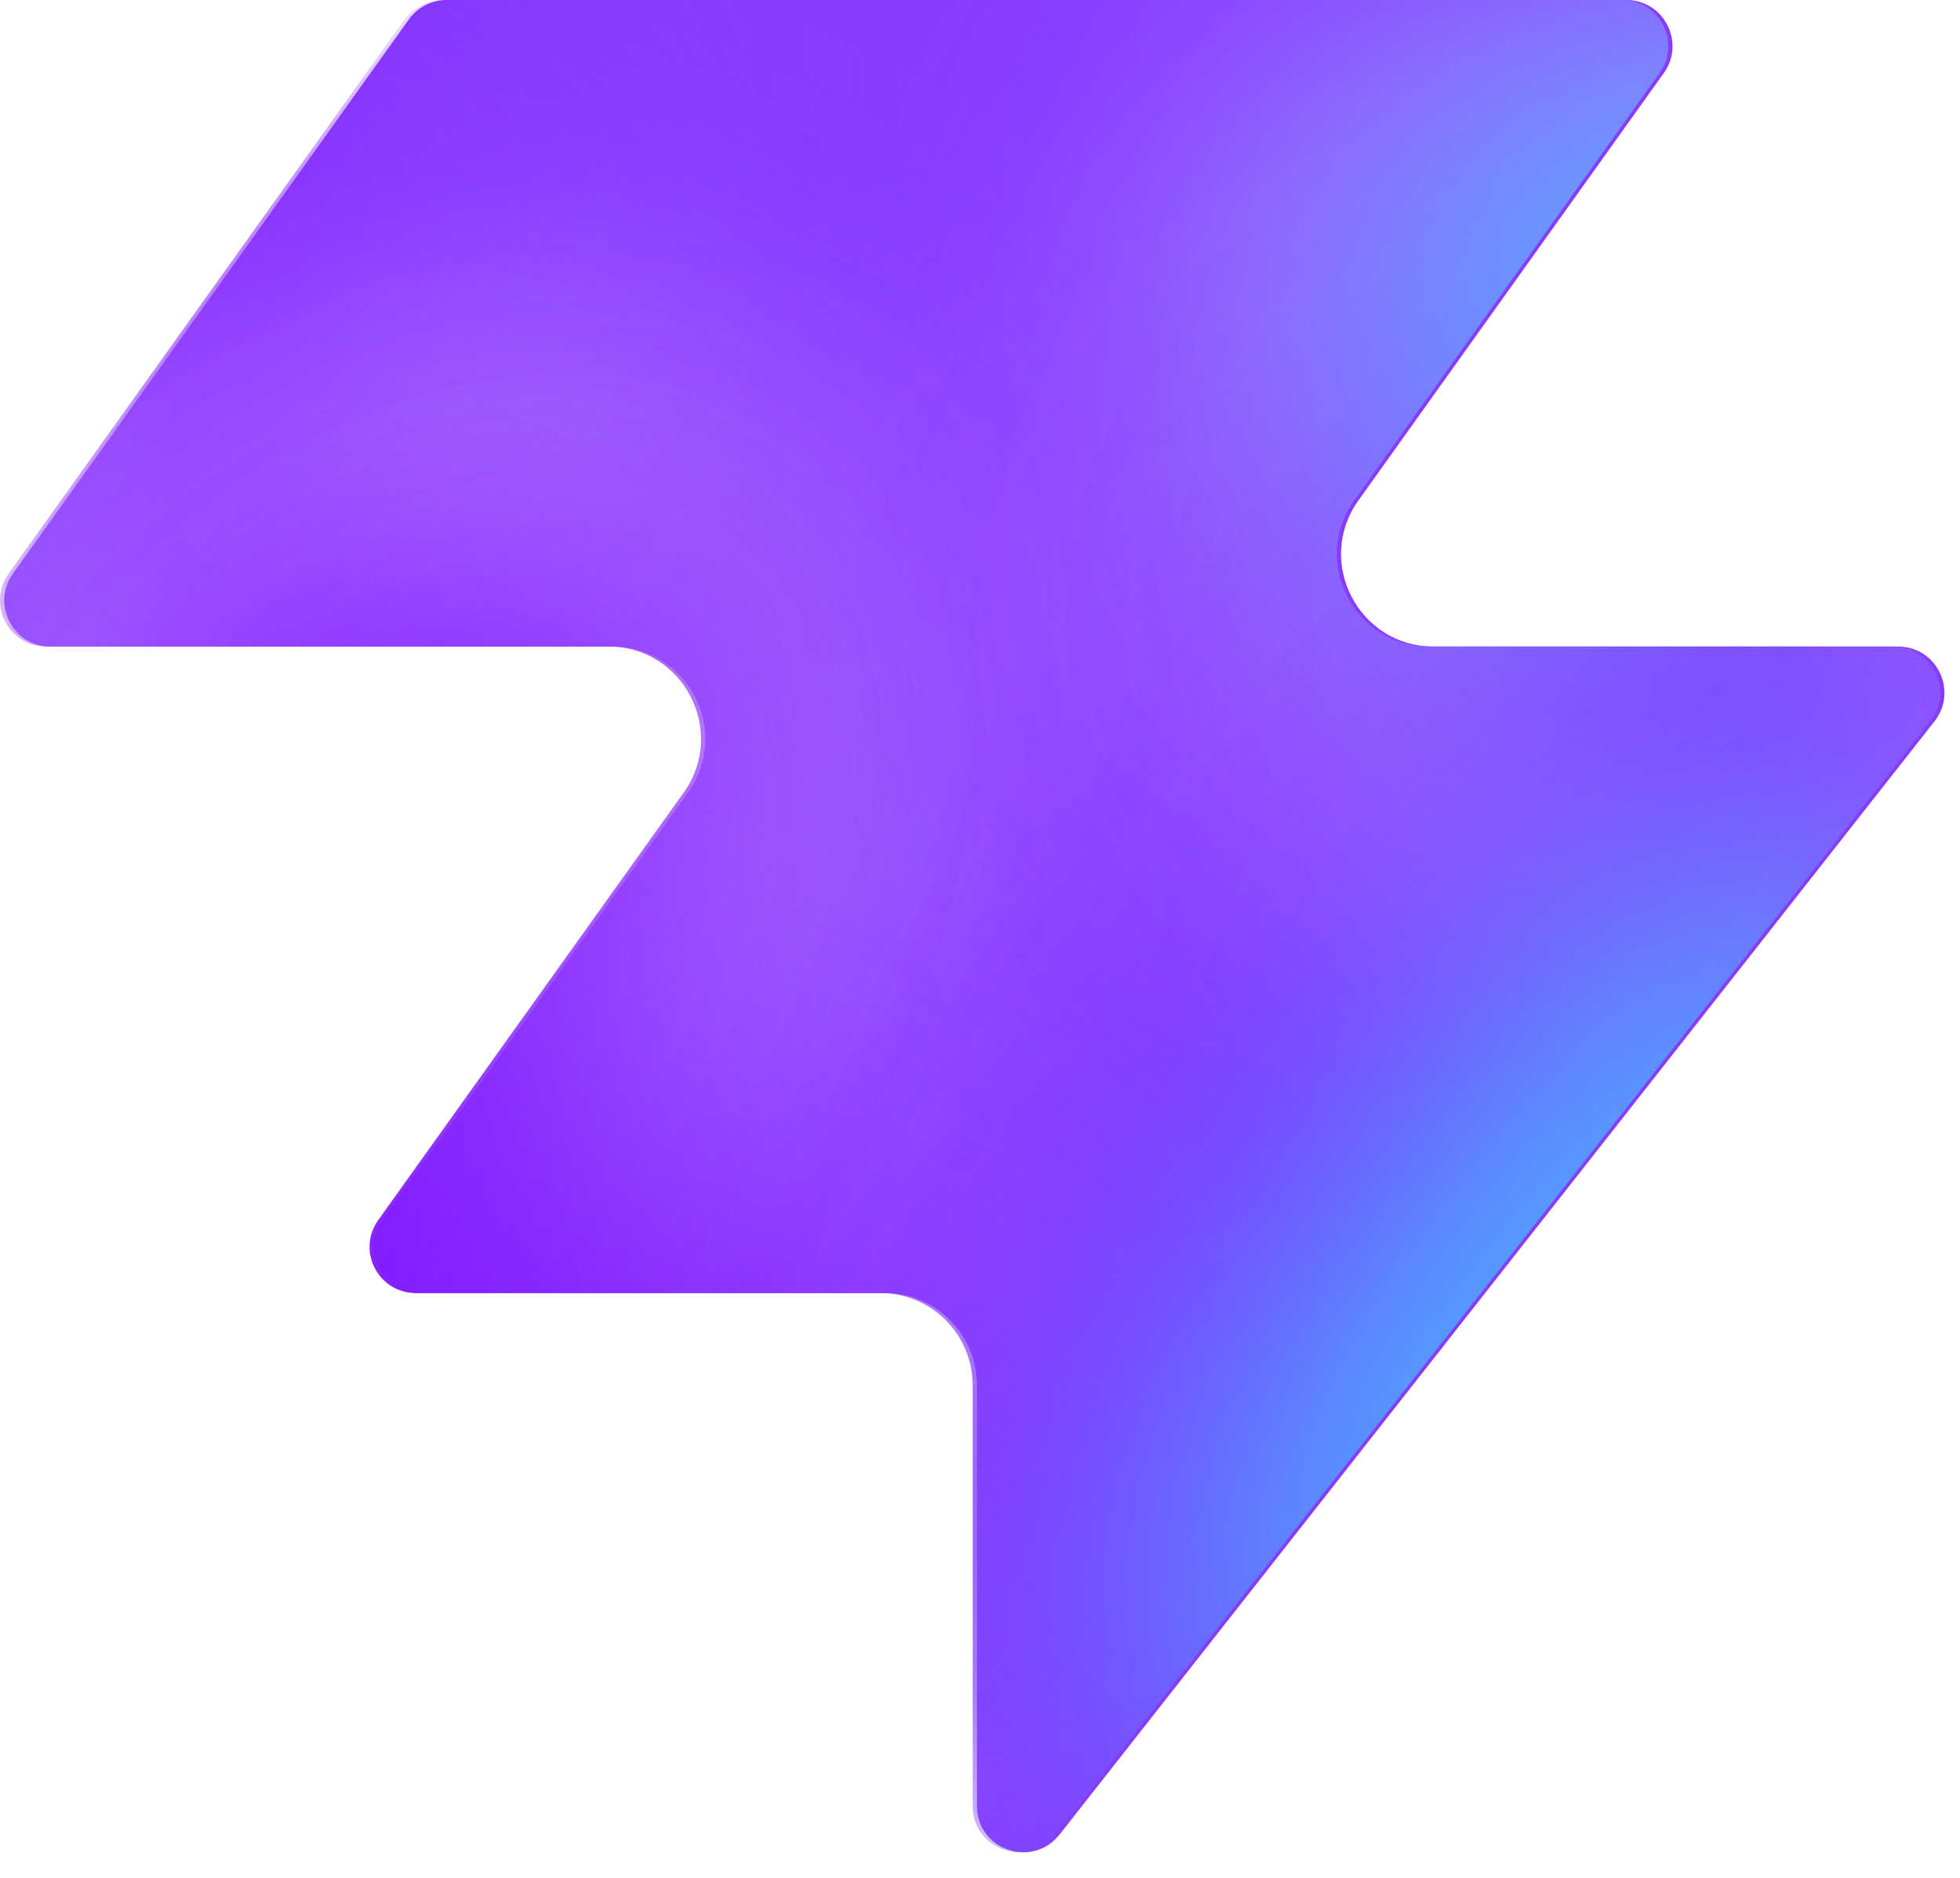
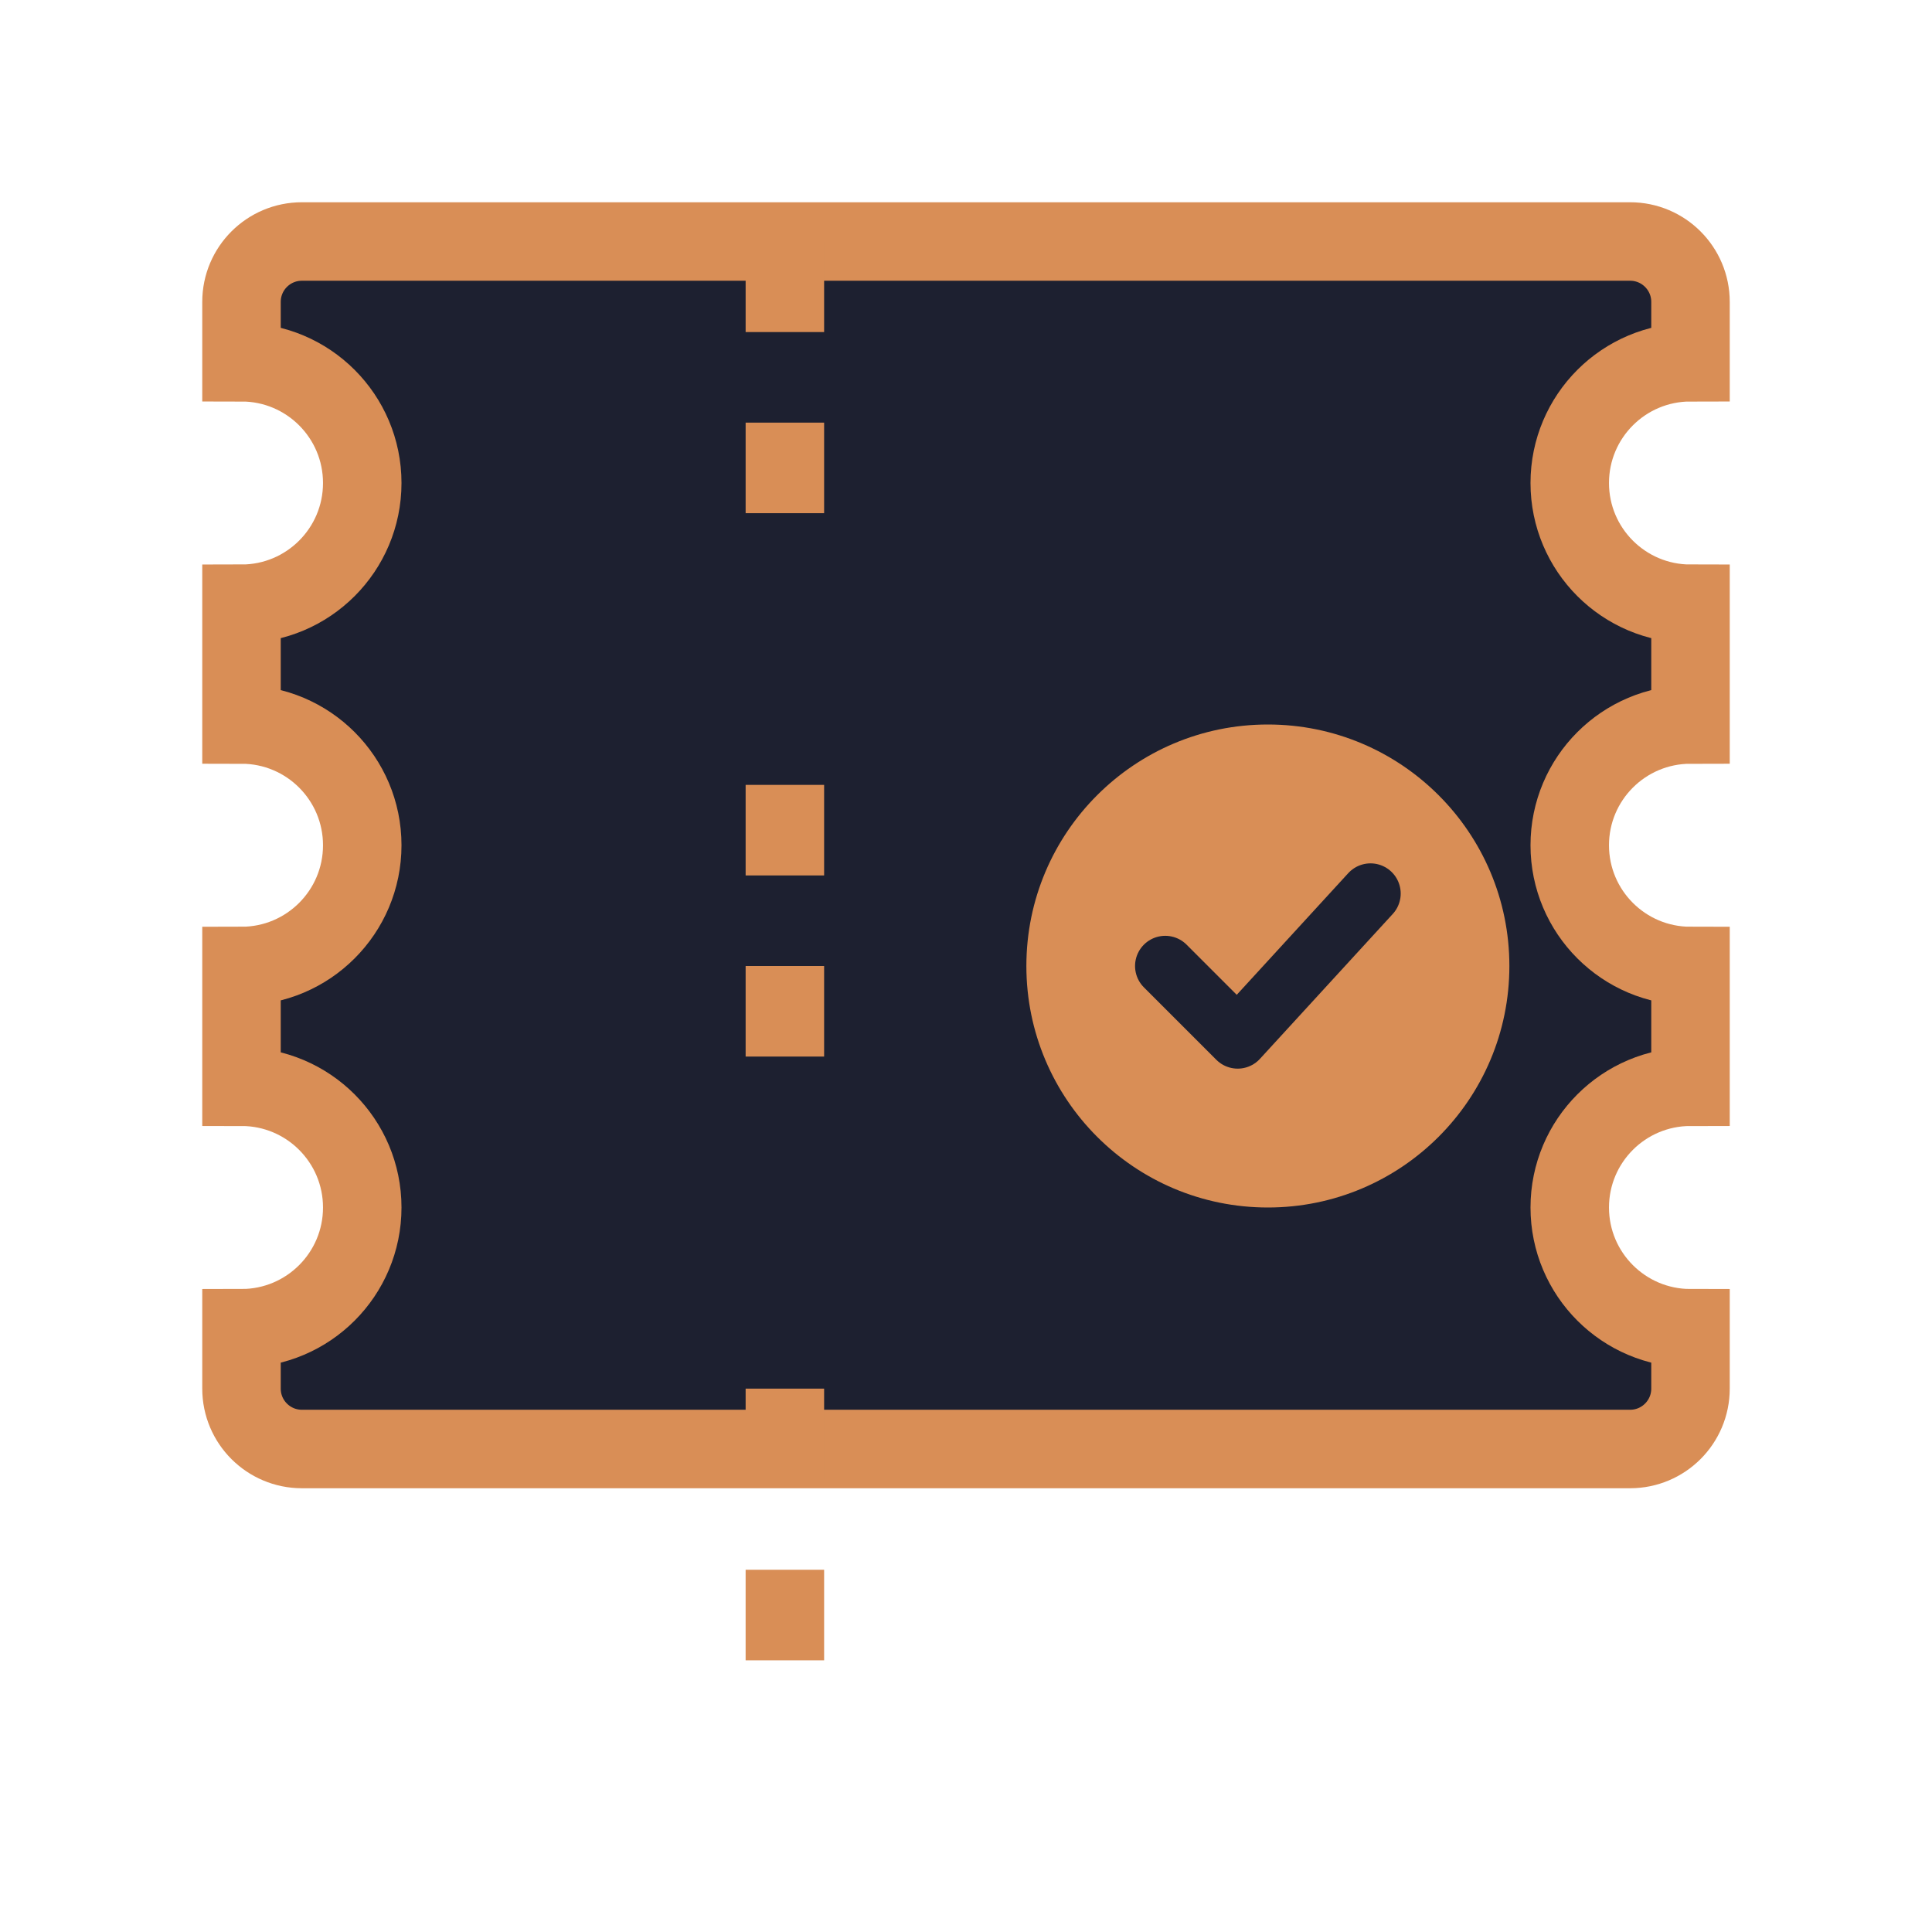
- <svg xmlns="http://www.w3.org/2000/svg" width="48" height="46" fill="none" viewBox="0 0 48 46">
-   <path fill="#863bff" d="M25.946 44.938c-.664.845-2.021.375-2.021-.698V33.937a2.26 2.26 0 0 0-2.262-2.262H10.287c-.92 0-1.456-1.04-.92-1.788l7.48-10.471c1.07-1.497 0-3.578-1.842-3.578H1.237c-.92 0-1.456-1.04-.92-1.788L10.013.474c.214-.297.556-.474.92-.474h28.894c.92 0 1.456 1.04.92 1.788l-7.48 10.471c-1.07 1.498 0 3.579 1.842 3.579h11.377c.943 0 1.473 1.088.89 1.83L25.947 44.94z" style="fill:#863bff;fill:color(display-p3 .525 .23 1);fill-opacity:1" />
-   <mask id="a" width="48" height="46" x="0" y="0" maskUnits="userSpaceOnUse" style="mask-type:alpha">
-     <path fill="#000" d="M25.842 44.938c-.664.844-2.021.375-2.021-.698V33.937a2.26 2.26 0 0 0-2.262-2.262H10.183c-.92 0-1.456-1.04-.92-1.788l7.48-10.471c1.07-1.498 0-3.579-1.842-3.579H1.133c-.92 0-1.456-1.04-.92-1.787L9.91.473c.214-.297.556-.474.92-.474h28.894c.92 0 1.456 1.04.92 1.788l-7.48 10.471c-1.07 1.498 0 3.578 1.842 3.578h11.377c.943 0 1.473 1.088.89 1.832L25.843 44.94z" style="fill:#000;fill-opacity:1" />
-   </mask>
-   <g mask="url(#a)">
-     <g filter="url(#b)">
-       <ellipse cx="5.508" cy="14.704" fill="#ede6ff" rx="5.508" ry="14.704" style="fill:#ede6ff;fill:color(display-p3 .927 .903 1);fill-opacity:1" transform="matrix(.00324 1 1 -.00324 -4.47 31.516)" />
-     </g>
-     <g filter="url(#c)">
-       <ellipse cx="10.399" cy="29.851" fill="#ede6ff" rx="10.399" ry="29.851" style="fill:#ede6ff;fill:color(display-p3 .927 .903 1);fill-opacity:1" transform="matrix(.00324 1 1 -.00324 -39.328 7.883)" />
-     </g>
-     <g filter="url(#d)">
-       <ellipse cx="5.508" cy="30.487" fill="#7e14ff" rx="5.508" ry="30.487" style="fill:#7e14ff;fill:color(display-p3 .492 .077 1);fill-opacity:1" transform="rotate(89.814 -25.913 -14.639)scale(1 -1)" />
-     </g>
-     <g filter="url(#e)">
-       <ellipse cx="5.508" cy="30.599" fill="#7e14ff" rx="5.508" ry="30.599" style="fill:#7e14ff;fill:color(display-p3 .492 .077 1);fill-opacity:1" transform="rotate(89.814 -32.644 -3.334)scale(1 -1)" />
-     </g>
-     <g filter="url(#f)">
-       <ellipse cx="5.508" cy="30.599" fill="#7e14ff" rx="5.508" ry="30.599" style="fill:#7e14ff;fill:color(display-p3 .492 .077 1);fill-opacity:1" transform="matrix(.00324 1 1 -.00324 -34.34 30.47)" />
-     </g>
-     <g filter="url(#g)">
-       <ellipse cx="14.072" cy="22.078" fill="#ede6ff" rx="14.072" ry="22.078" style="fill:#ede6ff;fill:color(display-p3 .927 .903 1);fill-opacity:1" transform="rotate(93.35 24.506 48.493)scale(-1 1)" />
-     </g>
-     <g filter="url(#h)">
-       <ellipse cx="3.47" cy="21.501" fill="#7e14ff" rx="3.47" ry="21.501" style="fill:#7e14ff;fill:color(display-p3 .492 .077 1);fill-opacity:1" transform="rotate(89.009 28.708 47.59)scale(-1 1)" />
-     </g>
-     <g filter="url(#i)">
-       <ellipse cx="3.47" cy="21.501" fill="#7e14ff" rx="3.47" ry="21.501" style="fill:#7e14ff;fill:color(display-p3 .492 .077 1);fill-opacity:1" transform="rotate(89.009 28.708 47.59)scale(-1 1)" />
-     </g>
-     <g filter="url(#j)">
-       <ellipse cx=".387" cy="8.972" fill="#7e14ff" rx="4.407" ry="29.108" style="fill:#7e14ff;fill:color(display-p3 .492 .077 1);fill-opacity:1" transform="rotate(39.51 .387 8.972)" />
-     </g>
-     <g filter="url(#k)">
-       <ellipse cx="47.523" cy="-6.092" fill="#7e14ff" rx="4.407" ry="29.108" style="fill:#7e14ff;fill:color(display-p3 .492 .077 1);fill-opacity:1" transform="rotate(37.892 47.523 -6.092)" />
-     </g>
-     <g filter="url(#l)">
-       <ellipse cx="41.412" cy="6.333" fill="#47bfff" rx="5.971" ry="9.665" style="fill:#47bfff;fill:color(display-p3 .28 .748 1);fill-opacity:1" transform="rotate(37.892 41.412 6.333)" />
-     </g>
-     <g filter="url(#m)">
-       <ellipse cx="-1.879" cy="38.332" fill="#7e14ff" rx="4.407" ry="29.108" style="fill:#7e14ff;fill:color(display-p3 .492 .077 1);fill-opacity:1" transform="rotate(37.892 -1.88 38.332)" />
-     </g>
-     <g filter="url(#n)">
-       <ellipse cx="-1.879" cy="38.332" fill="#7e14ff" rx="4.407" ry="29.108" style="fill:#7e14ff;fill:color(display-p3 .492 .077 1);fill-opacity:1" transform="rotate(37.892 -1.88 38.332)" />
-     </g>
-     <g filter="url(#o)">
-       <ellipse cx="35.651" cy="29.907" fill="#7e14ff" rx="4.407" ry="29.108" style="fill:#7e14ff;fill:color(display-p3 .492 .077 1);fill-opacity:1" transform="rotate(37.892 35.651 29.907)" />
-     </g>
-     <g filter="url(#p)">
-       <ellipse cx="38.418" cy="32.4" fill="#47bfff" rx="5.971" ry="15.297" style="fill:#47bfff;fill:color(display-p3 .28 .748 1);fill-opacity:1" transform="rotate(37.892 38.418 32.4)" />
-     </g>
-   </g>
-   <defs>
-     <filter id="b" width="60.045" height="41.654" x="-19.77" y="16.149" color-interpolation-filters="sRGB" filterUnits="userSpaceOnUse">
-       <feFlood flood-opacity="0" result="BackgroundImageFix" />
-       <feBlend in="SourceGraphic" in2="BackgroundImageFix" result="shape" />
-       <feGaussianBlur result="effect1_foregroundBlur_2002_17158" stdDeviation="7.659" />
-     </filter>
-     <filter id="c" width="90.34" height="51.437" x="-54.613" y="-7.533" color-interpolation-filters="sRGB" filterUnits="userSpaceOnUse">
-       <feFlood flood-opacity="0" result="BackgroundImageFix" />
-       <feBlend in="SourceGraphic" in2="BackgroundImageFix" result="shape" />
-       <feGaussianBlur result="effect1_foregroundBlur_2002_17158" stdDeviation="7.659" />
-     </filter>
-     <filter id="d" width="79.355" height="29.4" x="-49.64" y="2.03" color-interpolation-filters="sRGB" filterUnits="userSpaceOnUse">
-       <feFlood flood-opacity="0" result="BackgroundImageFix" />
-       <feBlend in="SourceGraphic" in2="BackgroundImageFix" result="shape" />
-       <feGaussianBlur result="effect1_foregroundBlur_2002_17158" stdDeviation="4.596" />
-     </filter>
-     <filter id="e" width="79.579" height="29.4" x="-45.045" y="20.029" color-interpolation-filters="sRGB" filterUnits="userSpaceOnUse">
-       <feFlood flood-opacity="0" result="BackgroundImageFix" />
-       <feBlend in="SourceGraphic" in2="BackgroundImageFix" result="shape" />
-       <feGaussianBlur result="effect1_foregroundBlur_2002_17158" stdDeviation="4.596" />
-     </filter>
-     <filter id="f" width="79.579" height="29.4" x="-43.513" y="21.178" color-interpolation-filters="sRGB" filterUnits="userSpaceOnUse">
-       <feFlood flood-opacity="0" result="BackgroundImageFix" />
-       <feBlend in="SourceGraphic" in2="BackgroundImageFix" result="shape" />
-       <feGaussianBlur result="effect1_foregroundBlur_2002_17158" stdDeviation="4.596" />
-     </filter>
-     <filter id="g" width="74.749" height="58.852" x="15.756" y="-17.901" color-interpolation-filters="sRGB" filterUnits="userSpaceOnUse">
-       <feFlood flood-opacity="0" result="BackgroundImageFix" />
-       <feBlend in="SourceGraphic" in2="BackgroundImageFix" result="shape" />
-       <feGaussianBlur result="effect1_foregroundBlur_2002_17158" stdDeviation="7.659" />
-     </filter>
-     <filter id="h" width="61.377" height="25.362" x="23.548" y="2.284" color-interpolation-filters="sRGB" filterUnits="userSpaceOnUse">
-       <feFlood flood-opacity="0" result="BackgroundImageFix" />
-       <feBlend in="SourceGraphic" in2="BackgroundImageFix" result="shape" />
-       <feGaussianBlur result="effect1_foregroundBlur_2002_17158" stdDeviation="4.596" />
-     </filter>
-     <filter id="i" width="61.377" height="25.362" x="23.548" y="2.284" color-interpolation-filters="sRGB" filterUnits="userSpaceOnUse">
-       <feFlood flood-opacity="0" result="BackgroundImageFix" />
-       <feBlend in="SourceGraphic" in2="BackgroundImageFix" result="shape" />
-       <feGaussianBlur result="effect1_foregroundBlur_2002_17158" stdDeviation="4.596" />
-     </filter>
-     <filter id="j" width="56.045" height="63.649" x="-27.636" y="-22.853" color-interpolation-filters="sRGB" filterUnits="userSpaceOnUse">
-       <feFlood flood-opacity="0" result="BackgroundImageFix" />
-       <feBlend in="SourceGraphic" in2="BackgroundImageFix" result="shape" />
-       <feGaussianBlur result="effect1_foregroundBlur_2002_17158" stdDeviation="4.596" />
-     </filter>
-     <filter id="k" width="54.814" height="64.646" x="20.116" y="-38.415" color-interpolation-filters="sRGB" filterUnits="userSpaceOnUse">
-       <feFlood flood-opacity="0" result="BackgroundImageFix" />
-       <feBlend in="SourceGraphic" in2="BackgroundImageFix" result="shape" />
-       <feGaussianBlur result="effect1_foregroundBlur_2002_17158" stdDeviation="4.596" />
-     </filter>
-     <filter id="l" width="33.541" height="35.313" x="24.641" y="-11.323" color-interpolation-filters="sRGB" filterUnits="userSpaceOnUse">
-       <feFlood flood-opacity="0" result="BackgroundImageFix" />
-       <feBlend in="SourceGraphic" in2="BackgroundImageFix" result="shape" />
-       <feGaussianBlur result="effect1_foregroundBlur_2002_17158" stdDeviation="4.596" />
-     </filter>
-     <filter id="m" width="54.814" height="64.646" x="-29.286" y="6.009" color-interpolation-filters="sRGB" filterUnits="userSpaceOnUse">
-       <feFlood flood-opacity="0" result="BackgroundImageFix" />
-       <feBlend in="SourceGraphic" in2="BackgroundImageFix" result="shape" />
-       <feGaussianBlur result="effect1_foregroundBlur_2002_17158" stdDeviation="4.596" />
-     </filter>
-     <filter id="n" width="54.814" height="64.646" x="-29.286" y="6.009" color-interpolation-filters="sRGB" filterUnits="userSpaceOnUse">
-       <feFlood flood-opacity="0" result="BackgroundImageFix" />
-       <feBlend in="SourceGraphic" in2="BackgroundImageFix" result="shape" />
-       <feGaussianBlur result="effect1_foregroundBlur_2002_17158" stdDeviation="4.596" />
-     </filter>
-     <filter id="o" width="54.814" height="64.646" x="8.244" y="-2.416" color-interpolation-filters="sRGB" filterUnits="userSpaceOnUse">
-       <feFlood flood-opacity="0" result="BackgroundImageFix" />
-       <feBlend in="SourceGraphic" in2="BackgroundImageFix" result="shape" />
-       <feGaussianBlur result="effect1_foregroundBlur_2002_17158" stdDeviation="4.596" />
-     </filter>
-     <filter id="p" width="39.409" height="43.623" x="18.713" y="10.588" color-interpolation-filters="sRGB" filterUnits="userSpaceOnUse">
-       <feFlood flood-opacity="0" result="BackgroundImageFix" />
-       <feBlend in="SourceGraphic" in2="BackgroundImageFix" result="shape" />
-       <feGaussianBlur result="effect1_foregroundBlur_2002_17158" stdDeviation="4.596" />
-     </filter>
-   </defs>
+ <svg xmlns="http://www.w3.org/2000/svg" width="32" height="32" viewBox="0 0 32 32">
+   <path d="M4 10            a2 2 0 0 0 0 -4            V5 a1 1 0 0 1 1 -1            h22 a1 1 0 0 1 1 1            v1            a2 2 0 0 0 0 4            v2            a2 2 0 0 0 0 4            v2            a2 2 0 0 0 0 4            v1            a1 1 0 0 1 -1 1            H5 a1 1 0 0 1 -1 -1            v-1            a2 2 0 0 0 0 -4            v-2            a2 2 0 0 0 0 -4            Z" fill="#1d2030" stroke="#d98e56" stroke-width="1.3" />
+   <line x1="13" y1="4" x2="13" y2="9" stroke="#d98e56" stroke-width="1.3" stroke-dasharray="1.5 1.5" />
+   <line x1="13" y1="13" x2="13" y2="19" stroke="#d98e56" stroke-width="1.3" stroke-dasharray="1.5 1.5" />
+   <line x1="13" y1="23" x2="13" y2="28" stroke="#d98e56" stroke-width="1.3" stroke-dasharray="1.5 1.5" />
+   <circle cx="21" cy="16" r="4" fill="#d98e56" />
+   <path d="M19.3 16 l1.2 1.2 l2.2 -2.4" stroke="#1d2030" stroke-width="1" fill="none" stroke-linecap="round" stroke-linejoin="round" />
</svg>
